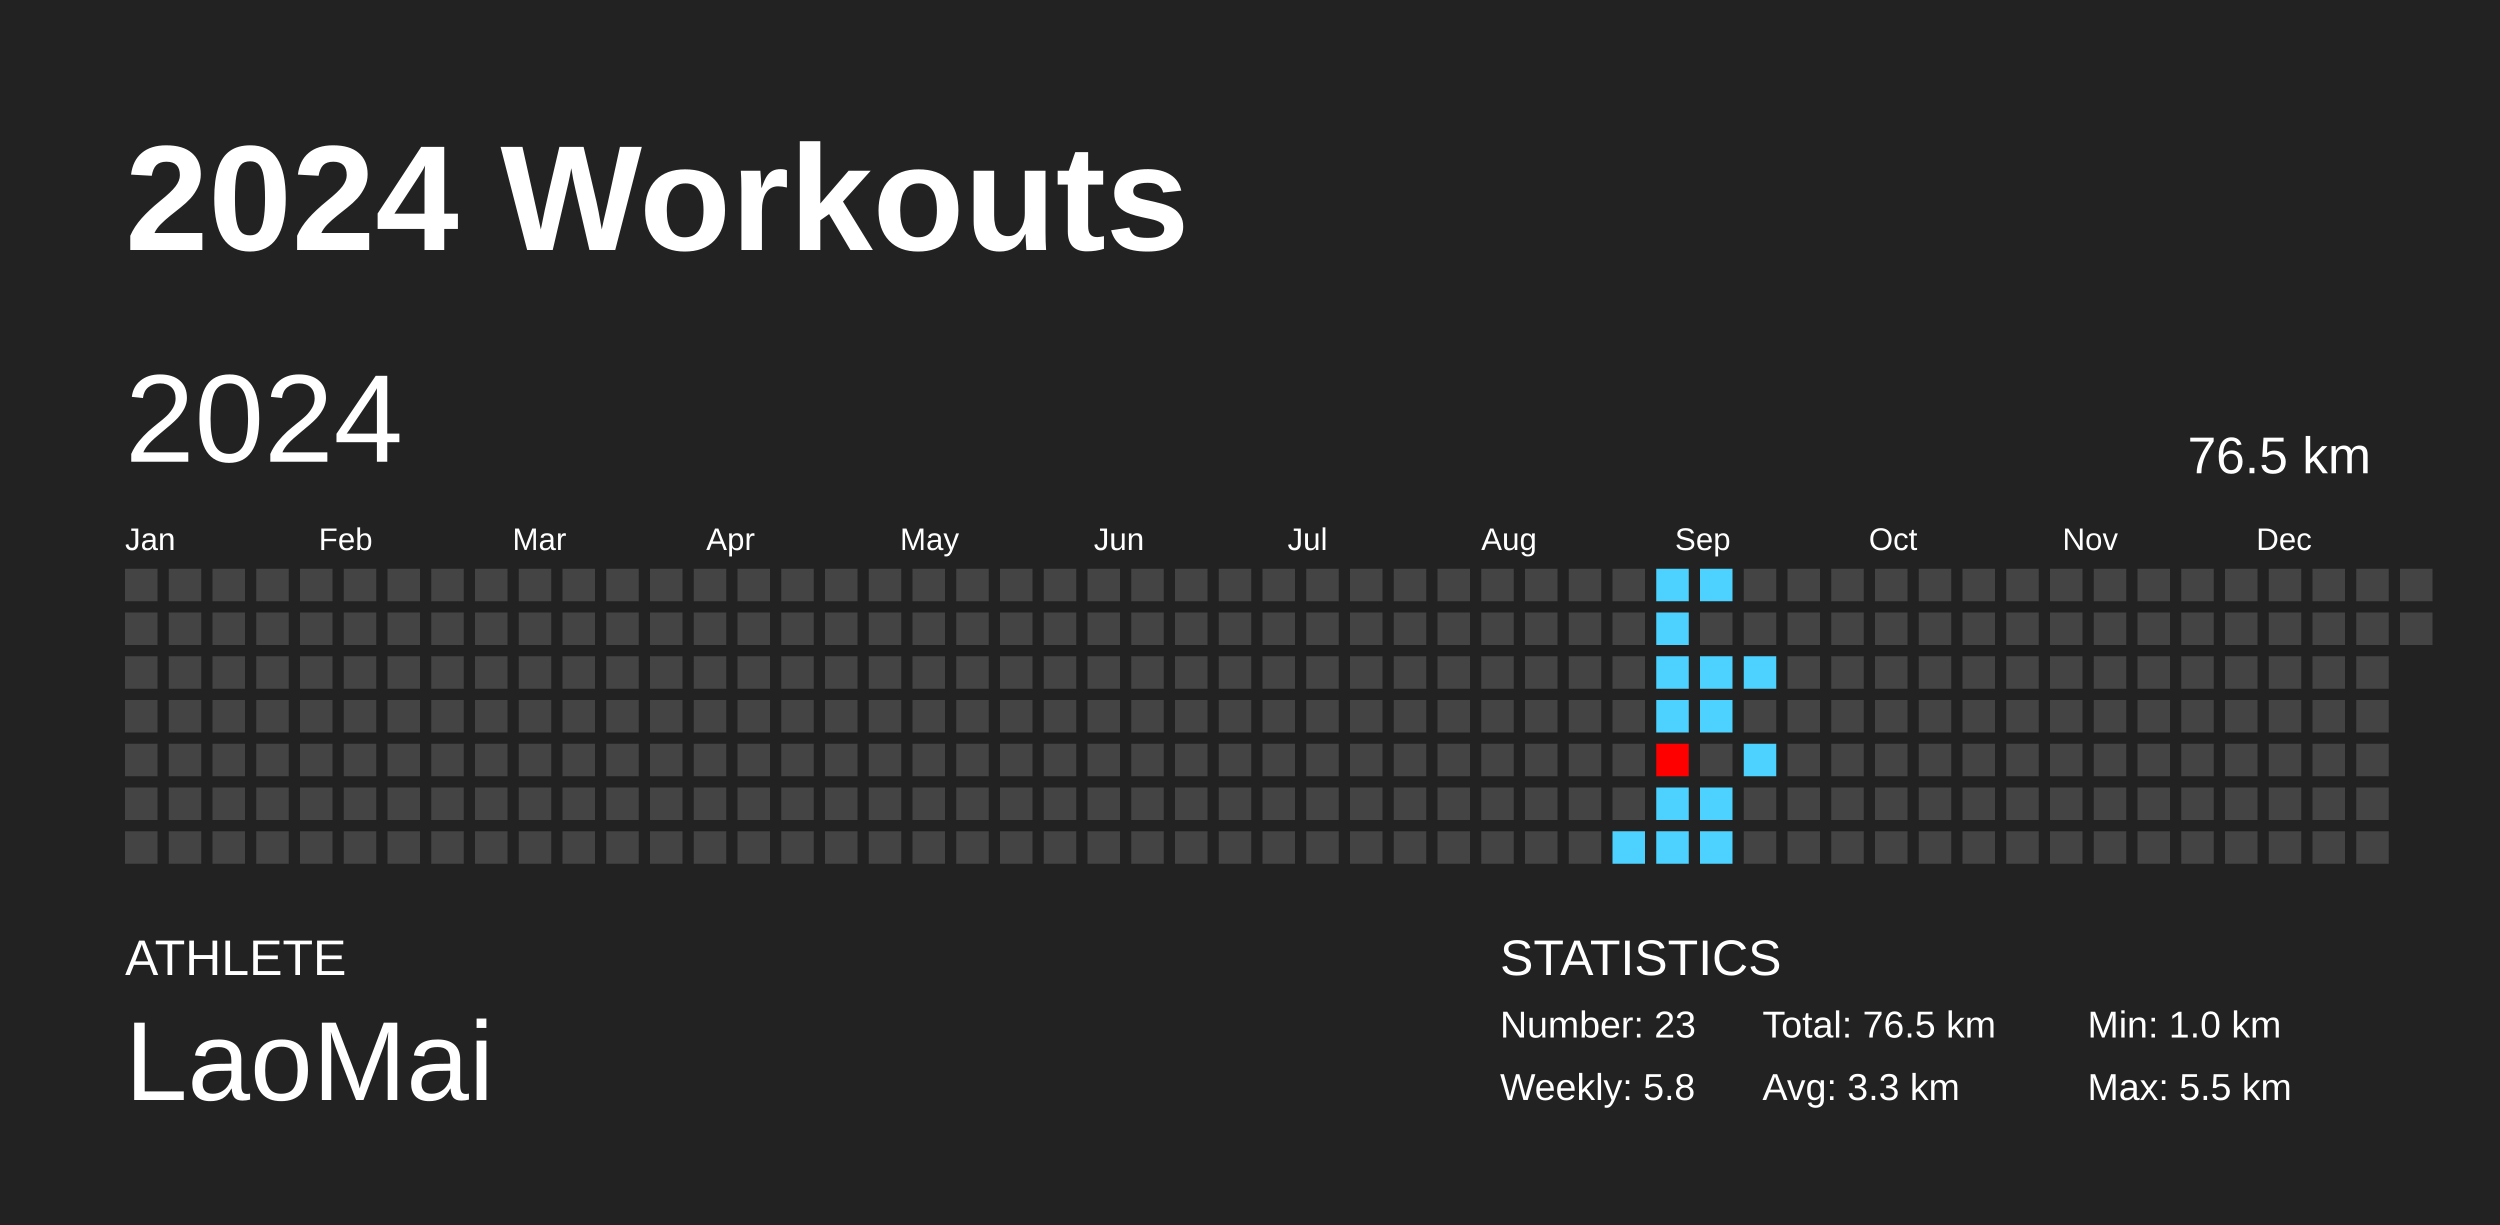
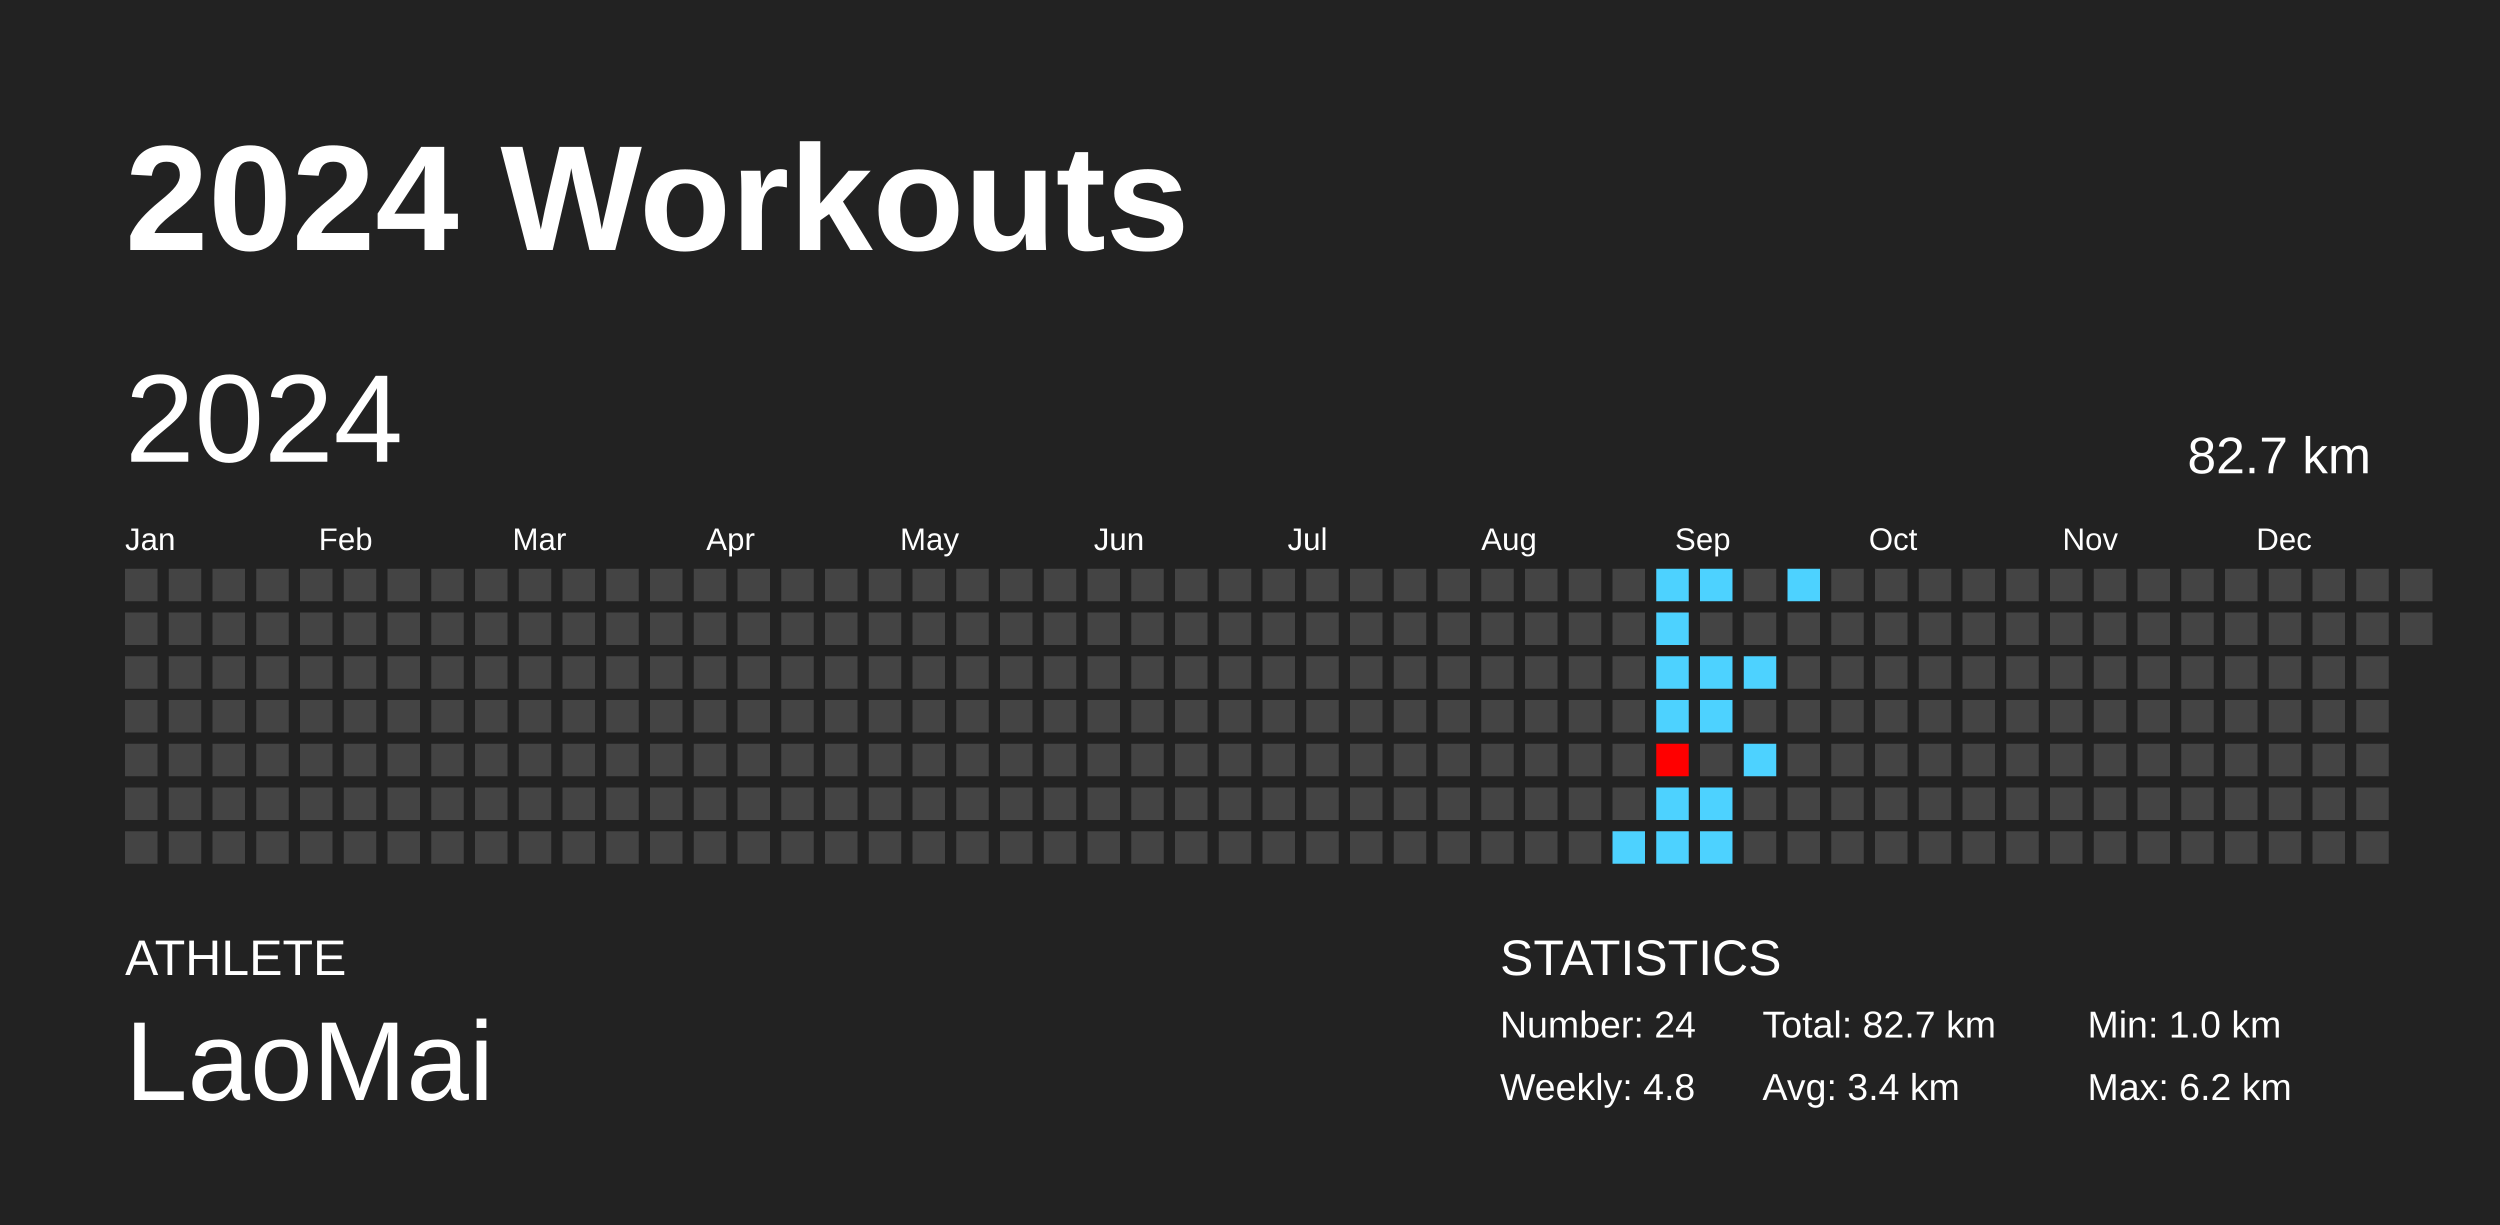
<svg xmlns="http://www.w3.org/2000/svg" baseProfile="full" height="98mm" version="1.1" viewBox="0,0,200,98" width="200mm">
  <defs />
  <rect fill="#222222" height="98" width="200" x="0" y="0" />
  <text fill="#FFFFFF" style="font-size:12px; font-family:Arial; font-weight:bold;" x="10" y="20">2024 Workouts</text>
  <text fill="#FFFFFF" style="font-size:4px; font-family:Arial" x="10" y="78">ATHLETE</text>
  <text fill="#FFFFFF" style="font-size:9px; font-family:Arial" x="10" y="88">LaoMai</text>
  <text fill="#FFFFFF" style="font-size:4px; font-family:Arial" x="120" y="78">STATISTICS</text>
-   <text fill="#FFFFFF" style="font-size:3px; font-family:Arial" x="120" y="83">Number: 23</text>
-   <text fill="#FFFFFF" style="font-size:3px; font-family:Arial" x="120" y="88">Weekly: 5.8</text>
-   <text fill="#FFFFFF" style="font-size:3px; font-family:Arial" x="141" y="83">Total: 76.5 km</text>
-   <text fill="#FFFFFF" style="font-size:3px; font-family:Arial" x="141" y="88">Avg: 3.3 km</text>
+   <text fill="#FFFFFF" style="font-size:3px; font-family:Arial" x="120" y="83">Number: 24</text>
+   <text fill="#FFFFFF" style="font-size:3px; font-family:Arial" x="120" y="88">Weekly: 4.8</text>
+   <text fill="#FFFFFF" style="font-size:3px; font-family:Arial" x="141" y="83">Total: 82.7 km</text>
+   <text fill="#FFFFFF" style="font-size:3px; font-family:Arial" x="141" y="88">Avg: 3.4 km</text>
  <text fill="#FFFFFF" style="font-size:3px; font-family:Arial" x="167" y="83">Min: 1.0 km</text>
-   <text fill="#FFFFFF" style="font-size:3px; font-family:Arial" x="167" y="88">Max: 5.5 km</text>
+   <text fill="#FFFFFF" style="font-size:3px; font-family:Arial" x="167" y="88">Max: 6.2 km</text>
  <text dominant-baseline="hanging" fill="#FFFFFF" style="font-size:10.0px; font-family:Arial;" x="10" y="30">2024</text>
-   <text dominant-baseline="hanging" fill="#FFFFFF" style="font-size:4.125px; font-family:Arial;" x="175" y="35">76.5 km</text>
+   <text dominant-baseline="hanging" fill="#FFFFFF" style="font-size:4.125px; font-family:Arial;" x="175" y="35">82.7 km</text>
  <text fill="#FFFFFF" style="font-size:2.5px; font-family:Arial" x="10.0" y="44">Jan</text>
  <text fill="#FFFFFF" style="font-size:2.5px; font-family:Arial" x="25.5" y="44">Feb</text>
  <text fill="#FFFFFF" style="font-size:2.5px; font-family:Arial" x="41.0" y="44">Mar</text>
  <text fill="#FFFFFF" style="font-size:2.5px; font-family:Arial" x="56.5" y="44">Apr</text>
  <text fill="#FFFFFF" style="font-size:2.5px; font-family:Arial" x="72.0" y="44">May</text>
  <text fill="#FFFFFF" style="font-size:2.5px; font-family:Arial" x="87.5" y="44">Jun</text>
  <text fill="#FFFFFF" style="font-size:2.5px; font-family:Arial" x="103.0" y="44">Jul</text>
  <text fill="#FFFFFF" style="font-size:2.5px; font-family:Arial" x="118.5" y="44">Aug</text>
  <text fill="#FFFFFF" style="font-size:2.5px; font-family:Arial" x="134.0" y="44">Sep</text>
  <text fill="#FFFFFF" style="font-size:2.5px; font-family:Arial" x="149.5" y="44">Oct</text>
  <text fill="#FFFFFF" style="font-size:2.5px; font-family:Arial" x="165.0" y="44">Nov</text>
  <text fill="#FFFFFF" style="font-size:2.5px; font-family:Arial" x="180.5" y="44">Dec</text>
  <rect fill="#444444" height="2.6" width="2.6" x="10.0" y="45.5" />
  <rect fill="#444444" height="2.6" width="2.6" x="10.0" y="49.0" />
  <rect fill="#444444" height="2.6" width="2.6" x="10.0" y="52.5" />
  <rect fill="#444444" height="2.6" width="2.6" x="10.0" y="56.0" />
  <rect fill="#444444" height="2.6" width="2.6" x="10.0" y="59.5" />
  <rect fill="#444444" height="2.6" width="2.6" x="10.0" y="63.0" />
  <rect fill="#444444" height="2.6" width="2.6" x="10.0" y="66.5" />
  <rect fill="#444444" height="2.6" width="2.6" x="13.5" y="45.5" />
  <rect fill="#444444" height="2.6" width="2.6" x="13.5" y="49.0" />
  <rect fill="#444444" height="2.6" width="2.6" x="13.5" y="52.5" />
  <rect fill="#444444" height="2.6" width="2.6" x="13.5" y="56.0" />
  <rect fill="#444444" height="2.6" width="2.6" x="13.5" y="59.5" />
  <rect fill="#444444" height="2.6" width="2.6" x="13.5" y="63.0" />
  <rect fill="#444444" height="2.6" width="2.6" x="13.5" y="66.5" />
  <rect fill="#444444" height="2.6" width="2.6" x="17.0" y="45.5" />
  <rect fill="#444444" height="2.6" width="2.6" x="17.0" y="49.0" />
  <rect fill="#444444" height="2.6" width="2.6" x="17.0" y="52.5" />
  <rect fill="#444444" height="2.6" width="2.6" x="17.0" y="56.0" />
  <rect fill="#444444" height="2.6" width="2.6" x="17.0" y="59.5" />
  <rect fill="#444444" height="2.6" width="2.6" x="17.0" y="63.0" />
  <rect fill="#444444" height="2.6" width="2.6" x="17.0" y="66.5" />
  <rect fill="#444444" height="2.6" width="2.6" x="20.5" y="45.5" />
  <rect fill="#444444" height="2.6" width="2.6" x="20.5" y="49.0" />
  <rect fill="#444444" height="2.6" width="2.6" x="20.5" y="52.5" />
  <rect fill="#444444" height="2.6" width="2.6" x="20.5" y="56.0" />
  <rect fill="#444444" height="2.6" width="2.6" x="20.5" y="59.5" />
  <rect fill="#444444" height="2.6" width="2.6" x="20.5" y="63.0" />
  <rect fill="#444444" height="2.6" width="2.6" x="20.5" y="66.5" />
  <rect fill="#444444" height="2.6" width="2.6" x="24.0" y="45.5" />
  <rect fill="#444444" height="2.6" width="2.6" x="24.0" y="49.0" />
  <rect fill="#444444" height="2.6" width="2.6" x="24.0" y="52.5" />
  <rect fill="#444444" height="2.6" width="2.6" x="24.0" y="56.0" />
  <rect fill="#444444" height="2.6" width="2.6" x="24.0" y="59.5" />
  <rect fill="#444444" height="2.6" width="2.6" x="24.0" y="63.0" />
  <rect fill="#444444" height="2.6" width="2.6" x="24.0" y="66.5" />
  <rect fill="#444444" height="2.6" width="2.6" x="27.5" y="45.5" />
  <rect fill="#444444" height="2.6" width="2.6" x="27.5" y="49.0" />
  <rect fill="#444444" height="2.6" width="2.6" x="27.5" y="52.5" />
  <rect fill="#444444" height="2.6" width="2.6" x="27.5" y="56.0" />
  <rect fill="#444444" height="2.6" width="2.6" x="27.5" y="59.5" />
  <rect fill="#444444" height="2.6" width="2.6" x="27.5" y="63.0" />
  <rect fill="#444444" height="2.6" width="2.6" x="27.5" y="66.5" />
  <rect fill="#444444" height="2.6" width="2.6" x="31.0" y="45.5" />
  <rect fill="#444444" height="2.6" width="2.6" x="31.0" y="49.0" />
  <rect fill="#444444" height="2.6" width="2.6" x="31.0" y="52.5" />
  <rect fill="#444444" height="2.6" width="2.6" x="31.0" y="56.0" />
  <rect fill="#444444" height="2.6" width="2.6" x="31.0" y="59.5" />
  <rect fill="#444444" height="2.6" width="2.6" x="31.0" y="63.0" />
  <rect fill="#444444" height="2.6" width="2.6" x="31.0" y="66.5" />
  <rect fill="#444444" height="2.6" width="2.6" x="34.5" y="45.5" />
  <rect fill="#444444" height="2.6" width="2.6" x="34.5" y="49.0" />
  <rect fill="#444444" height="2.6" width="2.6" x="34.5" y="52.5" />
  <rect fill="#444444" height="2.6" width="2.6" x="34.5" y="56.0" />
  <rect fill="#444444" height="2.6" width="2.6" x="34.5" y="59.5" />
  <rect fill="#444444" height="2.6" width="2.6" x="34.5" y="63.0" />
  <rect fill="#444444" height="2.6" width="2.6" x="34.5" y="66.5" />
  <rect fill="#444444" height="2.6" width="2.6" x="38.0" y="45.5" />
  <rect fill="#444444" height="2.6" width="2.6" x="38.0" y="49.0" />
  <rect fill="#444444" height="2.6" width="2.6" x="38.0" y="52.5" />
  <rect fill="#444444" height="2.6" width="2.6" x="38.0" y="56.0" />
  <rect fill="#444444" height="2.6" width="2.6" x="38.0" y="59.5" />
  <rect fill="#444444" height="2.6" width="2.6" x="38.0" y="63.0" />
  <rect fill="#444444" height="2.6" width="2.6" x="38.0" y="66.5" />
  <rect fill="#444444" height="2.6" width="2.6" x="41.5" y="45.5" />
  <rect fill="#444444" height="2.6" width="2.6" x="41.5" y="49.0" />
  <rect fill="#444444" height="2.6" width="2.6" x="41.5" y="52.5" />
  <rect fill="#444444" height="2.6" width="2.6" x="41.5" y="56.0" />
  <rect fill="#444444" height="2.6" width="2.6" x="41.5" y="59.5" />
  <rect fill="#444444" height="2.6" width="2.6" x="41.5" y="63.0" />
  <rect fill="#444444" height="2.6" width="2.6" x="41.5" y="66.5" />
  <rect fill="#444444" height="2.6" width="2.6" x="45.0" y="45.5" />
  <rect fill="#444444" height="2.6" width="2.6" x="45.0" y="49.0" />
  <rect fill="#444444" height="2.6" width="2.6" x="45.0" y="52.5" />
  <rect fill="#444444" height="2.6" width="2.6" x="45.0" y="56.0" />
  <rect fill="#444444" height="2.6" width="2.6" x="45.0" y="59.5" />
  <rect fill="#444444" height="2.6" width="2.6" x="45.0" y="63.0" />
  <rect fill="#444444" height="2.6" width="2.6" x="45.0" y="66.5" />
  <rect fill="#444444" height="2.6" width="2.6" x="48.5" y="45.5" />
  <rect fill="#444444" height="2.6" width="2.6" x="48.5" y="49.0" />
  <rect fill="#444444" height="2.6" width="2.6" x="48.5" y="52.5" />
  <rect fill="#444444" height="2.6" width="2.6" x="48.5" y="56.0" />
  <rect fill="#444444" height="2.6" width="2.6" x="48.5" y="59.5" />
  <rect fill="#444444" height="2.6" width="2.6" x="48.5" y="63.0" />
  <rect fill="#444444" height="2.6" width="2.6" x="48.5" y="66.5" />
  <rect fill="#444444" height="2.6" width="2.6" x="52.0" y="45.5" />
  <rect fill="#444444" height="2.6" width="2.6" x="52.0" y="49.0" />
  <rect fill="#444444" height="2.6" width="2.6" x="52.0" y="52.5" />
  <rect fill="#444444" height="2.6" width="2.6" x="52.0" y="56.0" />
  <rect fill="#444444" height="2.6" width="2.6" x="52.0" y="59.5" />
  <rect fill="#444444" height="2.6" width="2.6" x="52.0" y="63.0" />
  <rect fill="#444444" height="2.6" width="2.6" x="52.0" y="66.5" />
  <rect fill="#444444" height="2.6" width="2.6" x="55.5" y="45.5" />
  <rect fill="#444444" height="2.6" width="2.6" x="55.5" y="49.0" />
  <rect fill="#444444" height="2.6" width="2.6" x="55.5" y="52.5" />
  <rect fill="#444444" height="2.6" width="2.6" x="55.5" y="56.0" />
  <rect fill="#444444" height="2.6" width="2.6" x="55.5" y="59.5" />
  <rect fill="#444444" height="2.6" width="2.6" x="55.5" y="63.0" />
  <rect fill="#444444" height="2.6" width="2.6" x="55.5" y="66.5" />
  <rect fill="#444444" height="2.6" width="2.6" x="59.0" y="45.5" />
  <rect fill="#444444" height="2.6" width="2.6" x="59.0" y="49.0" />
  <rect fill="#444444" height="2.6" width="2.6" x="59.0" y="52.5" />
  <rect fill="#444444" height="2.6" width="2.6" x="59.0" y="56.0" />
  <rect fill="#444444" height="2.6" width="2.6" x="59.0" y="59.5" />
  <rect fill="#444444" height="2.6" width="2.6" x="59.0" y="63.0" />
  <rect fill="#444444" height="2.6" width="2.6" x="59.0" y="66.5" />
  <rect fill="#444444" height="2.6" width="2.6" x="62.5" y="45.5" />
  <rect fill="#444444" height="2.6" width="2.6" x="62.5" y="49.0" />
  <rect fill="#444444" height="2.6" width="2.6" x="62.5" y="52.5" />
  <rect fill="#444444" height="2.6" width="2.6" x="62.5" y="56.0" />
  <rect fill="#444444" height="2.6" width="2.6" x="62.5" y="59.5" />
  <rect fill="#444444" height="2.6" width="2.6" x="62.5" y="63.0" />
  <rect fill="#444444" height="2.6" width="2.6" x="62.5" y="66.5" />
  <rect fill="#444444" height="2.6" width="2.6" x="66.0" y="45.5" />
  <rect fill="#444444" height="2.6" width="2.6" x="66.0" y="49.0" />
  <rect fill="#444444" height="2.6" width="2.6" x="66.0" y="52.5" />
  <rect fill="#444444" height="2.6" width="2.6" x="66.0" y="56.0" />
  <rect fill="#444444" height="2.6" width="2.6" x="66.0" y="59.5" />
  <rect fill="#444444" height="2.6" width="2.6" x="66.0" y="63.0" />
  <rect fill="#444444" height="2.6" width="2.6" x="66.0" y="66.5" />
  <rect fill="#444444" height="2.6" width="2.6" x="69.5" y="45.5" />
  <rect fill="#444444" height="2.6" width="2.6" x="69.5" y="49.0" />
  <rect fill="#444444" height="2.6" width="2.6" x="69.5" y="52.5" />
  <rect fill="#444444" height="2.6" width="2.6" x="69.5" y="56.0" />
  <rect fill="#444444" height="2.6" width="2.6" x="69.5" y="59.5" />
  <rect fill="#444444" height="2.6" width="2.6" x="69.5" y="63.0" />
  <rect fill="#444444" height="2.6" width="2.6" x="69.5" y="66.5" />
  <rect fill="#444444" height="2.6" width="2.6" x="73.0" y="45.5" />
  <rect fill="#444444" height="2.6" width="2.6" x="73.0" y="49.0" />
  <rect fill="#444444" height="2.6" width="2.6" x="73.0" y="52.5" />
  <rect fill="#444444" height="2.6" width="2.6" x="73.0" y="56.0" />
  <rect fill="#444444" height="2.6" width="2.6" x="73.0" y="59.5" />
  <rect fill="#444444" height="2.6" width="2.6" x="73.0" y="63.0" />
  <rect fill="#444444" height="2.6" width="2.6" x="73.0" y="66.5" />
  <rect fill="#444444" height="2.6" width="2.6" x="76.5" y="45.5" />
  <rect fill="#444444" height="2.6" width="2.6" x="76.5" y="49.0" />
  <rect fill="#444444" height="2.6" width="2.6" x="76.5" y="52.5" />
  <rect fill="#444444" height="2.6" width="2.6" x="76.5" y="56.0" />
  <rect fill="#444444" height="2.6" width="2.6" x="76.5" y="59.5" />
  <rect fill="#444444" height="2.6" width="2.6" x="76.5" y="63.0" />
  <rect fill="#444444" height="2.6" width="2.6" x="76.5" y="66.5" />
  <rect fill="#444444" height="2.6" width="2.6" x="80.0" y="45.5" />
  <rect fill="#444444" height="2.6" width="2.6" x="80.0" y="49.0" />
  <rect fill="#444444" height="2.6" width="2.6" x="80.0" y="52.5" />
  <rect fill="#444444" height="2.6" width="2.6" x="80.0" y="56.0" />
  <rect fill="#444444" height="2.6" width="2.6" x="80.0" y="59.5" />
  <rect fill="#444444" height="2.6" width="2.6" x="80.0" y="63.0" />
  <rect fill="#444444" height="2.6" width="2.6" x="80.0" y="66.5" />
  <rect fill="#444444" height="2.6" width="2.6" x="83.5" y="45.5" />
  <rect fill="#444444" height="2.6" width="2.6" x="83.5" y="49.0" />
  <rect fill="#444444" height="2.6" width="2.6" x="83.5" y="52.5" />
  <rect fill="#444444" height="2.6" width="2.6" x="83.5" y="56.0" />
  <rect fill="#444444" height="2.6" width="2.6" x="83.5" y="59.5" />
  <rect fill="#444444" height="2.6" width="2.6" x="83.5" y="63.0" />
  <rect fill="#444444" height="2.6" width="2.6" x="83.5" y="66.5" />
  <rect fill="#444444" height="2.6" width="2.6" x="87.0" y="45.5" />
  <rect fill="#444444" height="2.6" width="2.6" x="87.0" y="49.0" />
  <rect fill="#444444" height="2.6" width="2.6" x="87.0" y="52.5" />
  <rect fill="#444444" height="2.6" width="2.6" x="87.0" y="56.0" />
  <rect fill="#444444" height="2.6" width="2.6" x="87.0" y="59.5" />
  <rect fill="#444444" height="2.6" width="2.6" x="87.0" y="63.0" />
  <rect fill="#444444" height="2.6" width="2.6" x="87.0" y="66.5" />
  <rect fill="#444444" height="2.6" width="2.6" x="90.5" y="45.5" />
  <rect fill="#444444" height="2.6" width="2.6" x="90.5" y="49.0" />
  <rect fill="#444444" height="2.6" width="2.6" x="90.5" y="52.5" />
  <rect fill="#444444" height="2.6" width="2.6" x="90.5" y="56.0" />
  <rect fill="#444444" height="2.6" width="2.6" x="90.5" y="59.5" />
  <rect fill="#444444" height="2.6" width="2.6" x="90.5" y="63.0" />
  <rect fill="#444444" height="2.6" width="2.6" x="90.5" y="66.5" />
  <rect fill="#444444" height="2.6" width="2.6" x="94.0" y="45.5" />
  <rect fill="#444444" height="2.6" width="2.6" x="94.0" y="49.0" />
  <rect fill="#444444" height="2.6" width="2.6" x="94.0" y="52.5" />
  <rect fill="#444444" height="2.6" width="2.6" x="94.0" y="56.0" />
  <rect fill="#444444" height="2.6" width="2.6" x="94.0" y="59.5" />
  <rect fill="#444444" height="2.6" width="2.6" x="94.0" y="63.0" />
  <rect fill="#444444" height="2.6" width="2.6" x="94.0" y="66.5" />
  <rect fill="#444444" height="2.6" width="2.6" x="97.5" y="45.5" />
  <rect fill="#444444" height="2.6" width="2.6" x="97.5" y="49.0" />
  <rect fill="#444444" height="2.6" width="2.6" x="97.5" y="52.5" />
  <rect fill="#444444" height="2.6" width="2.6" x="97.5" y="56.0" />
  <rect fill="#444444" height="2.6" width="2.6" x="97.5" y="59.5" />
  <rect fill="#444444" height="2.6" width="2.6" x="97.5" y="63.0" />
  <rect fill="#444444" height="2.6" width="2.6" x="97.5" y="66.5" />
  <rect fill="#444444" height="2.6" width="2.6" x="101.0" y="45.5" />
  <rect fill="#444444" height="2.6" width="2.6" x="101.0" y="49.0" />
  <rect fill="#444444" height="2.6" width="2.6" x="101.0" y="52.5" />
  <rect fill="#444444" height="2.6" width="2.6" x="101.0" y="56.0" />
  <rect fill="#444444" height="2.6" width="2.6" x="101.0" y="59.5" />
  <rect fill="#444444" height="2.6" width="2.6" x="101.0" y="63.0" />
  <rect fill="#444444" height="2.6" width="2.6" x="101.0" y="66.5" />
  <rect fill="#444444" height="2.6" width="2.6" x="104.5" y="45.5" />
  <rect fill="#444444" height="2.6" width="2.6" x="104.5" y="49.0" />
  <rect fill="#444444" height="2.6" width="2.6" x="104.5" y="52.5" />
  <rect fill="#444444" height="2.6" width="2.6" x="104.5" y="56.0" />
  <rect fill="#444444" height="2.6" width="2.6" x="104.5" y="59.5" />
  <rect fill="#444444" height="2.6" width="2.6" x="104.5" y="63.0" />
  <rect fill="#444444" height="2.6" width="2.6" x="104.5" y="66.5" />
  <rect fill="#444444" height="2.6" width="2.6" x="108.0" y="45.5" />
  <rect fill="#444444" height="2.6" width="2.6" x="108.0" y="49.0" />
  <rect fill="#444444" height="2.6" width="2.6" x="108.0" y="52.5" />
  <rect fill="#444444" height="2.6" width="2.6" x="108.0" y="56.0" />
  <rect fill="#444444" height="2.6" width="2.6" x="108.0" y="59.5" />
  <rect fill="#444444" height="2.6" width="2.6" x="108.0" y="63.0" />
  <rect fill="#444444" height="2.6" width="2.6" x="108.0" y="66.5" />
  <rect fill="#444444" height="2.6" width="2.6" x="111.5" y="45.5" />
  <rect fill="#444444" height="2.6" width="2.6" x="111.5" y="49.0" />
  <rect fill="#444444" height="2.6" width="2.6" x="111.5" y="52.5" />
  <rect fill="#444444" height="2.6" width="2.6" x="111.5" y="56.0" />
  <rect fill="#444444" height="2.6" width="2.6" x="111.5" y="59.5" />
  <rect fill="#444444" height="2.6" width="2.6" x="111.5" y="63.0" />
  <rect fill="#444444" height="2.6" width="2.6" x="111.5" y="66.5" />
  <rect fill="#444444" height="2.6" width="2.6" x="115.0" y="45.5" />
  <rect fill="#444444" height="2.6" width="2.6" x="115.0" y="49.0" />
  <rect fill="#444444" height="2.6" width="2.6" x="115.0" y="52.5" />
  <rect fill="#444444" height="2.6" width="2.6" x="115.0" y="56.0" />
  <rect fill="#444444" height="2.6" width="2.6" x="115.0" y="59.5" />
  <rect fill="#444444" height="2.6" width="2.6" x="115.0" y="63.0" />
  <rect fill="#444444" height="2.6" width="2.6" x="115.0" y="66.5" />
  <rect fill="#444444" height="2.6" width="2.6" x="118.5" y="45.5" />
  <rect fill="#444444" height="2.6" width="2.6" x="118.5" y="49.0" />
  <rect fill="#444444" height="2.6" width="2.6" x="118.5" y="52.5" />
  <rect fill="#444444" height="2.6" width="2.6" x="118.5" y="56.0" />
  <rect fill="#444444" height="2.6" width="2.6" x="118.5" y="59.5" />
  <rect fill="#444444" height="2.6" width="2.6" x="118.5" y="63.0" />
  <rect fill="#444444" height="2.6" width="2.6" x="118.5" y="66.5" />
  <rect fill="#444444" height="2.6" width="2.6" x="122.0" y="45.5" />
  <rect fill="#444444" height="2.6" width="2.6" x="122.0" y="49.0" />
  <rect fill="#444444" height="2.6" width="2.6" x="122.0" y="52.5" />
  <rect fill="#444444" height="2.6" width="2.6" x="122.0" y="56.0" />
  <rect fill="#444444" height="2.6" width="2.6" x="122.0" y="59.5" />
  <rect fill="#444444" height="2.6" width="2.6" x="122.0" y="63.0" />
  <rect fill="#444444" height="2.6" width="2.6" x="122.0" y="66.5" />
  <rect fill="#444444" height="2.6" width="2.6" x="125.5" y="45.5" />
  <rect fill="#444444" height="2.6" width="2.6" x="125.5" y="49.0" />
  <rect fill="#444444" height="2.6" width="2.6" x="125.5" y="52.5" />
  <rect fill="#444444" height="2.6" width="2.6" x="125.5" y="56.0" />
  <rect fill="#444444" height="2.6" width="2.6" x="125.5" y="59.5" />
  <rect fill="#444444" height="2.6" width="2.6" x="125.5" y="63.0" />
  <rect fill="#444444" height="2.6" width="2.6" x="125.5" y="66.5" />
  <rect fill="#444444" height="2.6" width="2.6" x="129.0" y="45.5" />
  <rect fill="#444444" height="2.6" width="2.6" x="129.0" y="49.0" />
  <rect fill="#444444" height="2.6" width="2.6" x="129.0" y="52.5" />
  <rect fill="#444444" height="2.6" width="2.6" x="129.0" y="56.0" />
  <rect fill="#444444" height="2.6" width="2.6" x="129.0" y="59.5" />
  <rect fill="#444444" height="2.6" width="2.6" x="129.0" y="63.0" />
  <rect fill="#4dd2ff" height="2.6" width="2.6" x="129.0" y="66.5" />
  <rect fill="#4dd2ff" height="2.6" width="2.6" x="132.5" y="45.5" />
  <rect fill="#4dd2ff" height="2.6" width="2.6" x="132.5" y="49.0" />
  <rect fill="#4dd2ff" height="2.6" width="2.6" x="132.5" y="52.5" />
  <rect fill="#4dd2ff" height="2.6" width="2.6" x="132.5" y="56.0" />
  <rect fill="#ff0000" height="2.6" width="2.6" x="132.5" y="59.5" />
  <rect fill="#4dd2ff" height="2.6" width="2.6" x="132.5" y="63.0" />
  <rect fill="#4dd2ff" height="2.6" width="2.6" x="132.5" y="66.5" />
  <rect fill="#4dd2ff" height="2.6" width="2.6" x="136.0" y="45.5" />
  <rect fill="#444444" height="2.6" width="2.6" x="136.0" y="49.0" />
  <rect fill="#4dd2ff" height="2.6" width="2.6" x="136.0" y="52.5" />
  <rect fill="#4dd2ff" height="2.6" width="2.6" x="136.0" y="56.0" />
  <rect fill="#444444" height="2.6" width="2.6" x="136.0" y="59.5" />
  <rect fill="#4dd2ff" height="2.6" width="2.6" x="136.0" y="63.0" />
  <rect fill="#4dd2ff" height="2.6" width="2.6" x="136.0" y="66.5" />
  <rect fill="#444444" height="2.6" width="2.6" x="139.5" y="45.5" />
  <rect fill="#444444" height="2.6" width="2.6" x="139.5" y="49.0" />
  <rect fill="#4dd2ff" height="2.6" width="2.6" x="139.5" y="52.5" />
  <rect fill="#444444" height="2.6" width="2.6" x="139.5" y="56.0" />
  <rect fill="#4dd2ff" height="2.6" width="2.6" x="139.5" y="59.5" />
  <rect fill="#444444" height="2.6" width="2.6" x="139.5" y="63.0" />
  <rect fill="#444444" height="2.6" width="2.6" x="139.5" y="66.5" />
-   <rect fill="#444444" height="2.6" width="2.6" x="143.0" y="45.5" />
+   <rect fill="#4dd2ff" height="2.6" width="2.6" x="143.0" y="45.5" />
  <rect fill="#444444" height="2.6" width="2.6" x="143.0" y="49.0" />
  <rect fill="#444444" height="2.6" width="2.6" x="143.0" y="52.5" />
  <rect fill="#444444" height="2.6" width="2.6" x="143.0" y="56.0" />
  <rect fill="#444444" height="2.6" width="2.6" x="143.0" y="59.5" />
  <rect fill="#444444" height="2.6" width="2.6" x="143.0" y="63.0" />
  <rect fill="#444444" height="2.6" width="2.6" x="143.0" y="66.5" />
  <rect fill="#444444" height="2.6" width="2.6" x="146.5" y="45.5" />
  <rect fill="#444444" height="2.6" width="2.6" x="146.5" y="49.0" />
  <rect fill="#444444" height="2.6" width="2.6" x="146.5" y="52.5" />
  <rect fill="#444444" height="2.6" width="2.6" x="146.5" y="56.0" />
  <rect fill="#444444" height="2.6" width="2.6" x="146.5" y="59.5" />
  <rect fill="#444444" height="2.6" width="2.6" x="146.5" y="63.0" />
  <rect fill="#444444" height="2.6" width="2.6" x="146.5" y="66.5" />
  <rect fill="#444444" height="2.6" width="2.6" x="150.0" y="45.5" />
  <rect fill="#444444" height="2.6" width="2.6" x="150.0" y="49.0" />
  <rect fill="#444444" height="2.6" width="2.6" x="150.0" y="52.5" />
  <rect fill="#444444" height="2.6" width="2.6" x="150.0" y="56.0" />
  <rect fill="#444444" height="2.6" width="2.6" x="150.0" y="59.5" />
  <rect fill="#444444" height="2.6" width="2.6" x="150.0" y="63.0" />
  <rect fill="#444444" height="2.6" width="2.6" x="150.0" y="66.5" />
  <rect fill="#444444" height="2.6" width="2.6" x="153.5" y="45.5" />
  <rect fill="#444444" height="2.6" width="2.6" x="153.5" y="49.0" />
  <rect fill="#444444" height="2.6" width="2.6" x="153.5" y="52.5" />
  <rect fill="#444444" height="2.6" width="2.6" x="153.5" y="56.0" />
  <rect fill="#444444" height="2.6" width="2.6" x="153.5" y="59.5" />
  <rect fill="#444444" height="2.6" width="2.6" x="153.5" y="63.0" />
  <rect fill="#444444" height="2.6" width="2.6" x="153.5" y="66.5" />
  <rect fill="#444444" height="2.6" width="2.6" x="157.0" y="45.5" />
  <rect fill="#444444" height="2.6" width="2.6" x="157.0" y="49.0" />
  <rect fill="#444444" height="2.6" width="2.6" x="157.0" y="52.5" />
  <rect fill="#444444" height="2.6" width="2.6" x="157.0" y="56.0" />
  <rect fill="#444444" height="2.6" width="2.6" x="157.0" y="59.5" />
  <rect fill="#444444" height="2.6" width="2.6" x="157.0" y="63.0" />
  <rect fill="#444444" height="2.6" width="2.6" x="157.0" y="66.5" />
  <rect fill="#444444" height="2.6" width="2.6" x="160.5" y="45.5" />
  <rect fill="#444444" height="2.6" width="2.6" x="160.5" y="49.0" />
  <rect fill="#444444" height="2.6" width="2.6" x="160.5" y="52.5" />
  <rect fill="#444444" height="2.6" width="2.6" x="160.5" y="56.0" />
  <rect fill="#444444" height="2.6" width="2.6" x="160.5" y="59.5" />
  <rect fill="#444444" height="2.6" width="2.6" x="160.5" y="63.0" />
  <rect fill="#444444" height="2.6" width="2.6" x="160.5" y="66.5" />
  <rect fill="#444444" height="2.6" width="2.6" x="164.0" y="45.5" />
  <rect fill="#444444" height="2.6" width="2.6" x="164.0" y="49.0" />
  <rect fill="#444444" height="2.6" width="2.6" x="164.0" y="52.5" />
  <rect fill="#444444" height="2.6" width="2.6" x="164.0" y="56.0" />
  <rect fill="#444444" height="2.6" width="2.6" x="164.0" y="59.5" />
  <rect fill="#444444" height="2.6" width="2.6" x="164.0" y="63.0" />
  <rect fill="#444444" height="2.6" width="2.6" x="164.0" y="66.5" />
  <rect fill="#444444" height="2.6" width="2.6" x="167.5" y="45.5" />
  <rect fill="#444444" height="2.6" width="2.6" x="167.5" y="49.0" />
  <rect fill="#444444" height="2.6" width="2.6" x="167.5" y="52.5" />
  <rect fill="#444444" height="2.6" width="2.6" x="167.5" y="56.0" />
  <rect fill="#444444" height="2.6" width="2.6" x="167.5" y="59.5" />
  <rect fill="#444444" height="2.6" width="2.6" x="167.5" y="63.0" />
  <rect fill="#444444" height="2.6" width="2.6" x="167.5" y="66.5" />
  <rect fill="#444444" height="2.6" width="2.6" x="171.0" y="45.5" />
  <rect fill="#444444" height="2.6" width="2.6" x="171.0" y="49.0" />
  <rect fill="#444444" height="2.6" width="2.6" x="171.0" y="52.5" />
  <rect fill="#444444" height="2.6" width="2.6" x="171.0" y="56.0" />
  <rect fill="#444444" height="2.6" width="2.6" x="171.0" y="59.5" />
  <rect fill="#444444" height="2.6" width="2.6" x="171.0" y="63.0" />
  <rect fill="#444444" height="2.6" width="2.6" x="171.0" y="66.5" />
  <rect fill="#444444" height="2.6" width="2.6" x="174.5" y="45.5" />
  <rect fill="#444444" height="2.6" width="2.6" x="174.5" y="49.0" />
  <rect fill="#444444" height="2.6" width="2.6" x="174.5" y="52.5" />
  <rect fill="#444444" height="2.6" width="2.6" x="174.5" y="56.0" />
  <rect fill="#444444" height="2.6" width="2.6" x="174.5" y="59.5" />
  <rect fill="#444444" height="2.6" width="2.6" x="174.5" y="63.0" />
  <rect fill="#444444" height="2.6" width="2.6" x="174.5" y="66.5" />
  <rect fill="#444444" height="2.6" width="2.6" x="178.0" y="45.5" />
  <rect fill="#444444" height="2.6" width="2.6" x="178.0" y="49.0" />
  <rect fill="#444444" height="2.6" width="2.6" x="178.0" y="52.5" />
  <rect fill="#444444" height="2.6" width="2.6" x="178.0" y="56.0" />
  <rect fill="#444444" height="2.6" width="2.6" x="178.0" y="59.5" />
  <rect fill="#444444" height="2.6" width="2.6" x="178.0" y="63.0" />
  <rect fill="#444444" height="2.6" width="2.6" x="178.0" y="66.5" />
  <rect fill="#444444" height="2.6" width="2.6" x="181.5" y="45.5" />
  <rect fill="#444444" height="2.6" width="2.6" x="181.5" y="49.0" />
  <rect fill="#444444" height="2.6" width="2.6" x="181.5" y="52.5" />
  <rect fill="#444444" height="2.6" width="2.6" x="181.5" y="56.0" />
  <rect fill="#444444" height="2.6" width="2.6" x="181.5" y="59.5" />
  <rect fill="#444444" height="2.6" width="2.6" x="181.5" y="63.0" />
  <rect fill="#444444" height="2.6" width="2.6" x="181.5" y="66.5" />
  <rect fill="#444444" height="2.6" width="2.6" x="185.0" y="45.5" />
  <rect fill="#444444" height="2.6" width="2.6" x="185.0" y="49.0" />
  <rect fill="#444444" height="2.6" width="2.6" x="185.0" y="52.5" />
  <rect fill="#444444" height="2.6" width="2.6" x="185.0" y="56.0" />
  <rect fill="#444444" height="2.6" width="2.6" x="185.0" y="59.5" />
  <rect fill="#444444" height="2.6" width="2.6" x="185.0" y="63.0" />
  <rect fill="#444444" height="2.6" width="2.6" x="185.0" y="66.5" />
  <rect fill="#444444" height="2.6" width="2.6" x="188.5" y="45.5" />
  <rect fill="#444444" height="2.6" width="2.6" x="188.5" y="49.0" />
  <rect fill="#444444" height="2.6" width="2.6" x="188.5" y="52.5" />
  <rect fill="#444444" height="2.6" width="2.6" x="188.5" y="56.0" />
  <rect fill="#444444" height="2.6" width="2.6" x="188.5" y="59.5" />
  <rect fill="#444444" height="2.6" width="2.6" x="188.5" y="63.0" />
  <rect fill="#444444" height="2.6" width="2.6" x="188.5" y="66.5" />
  <rect fill="#444444" height="2.6" width="2.6" x="192.0" y="45.5" />
  <rect fill="#444444" height="2.6" width="2.6" x="192.0" y="49.0" />
</svg>
